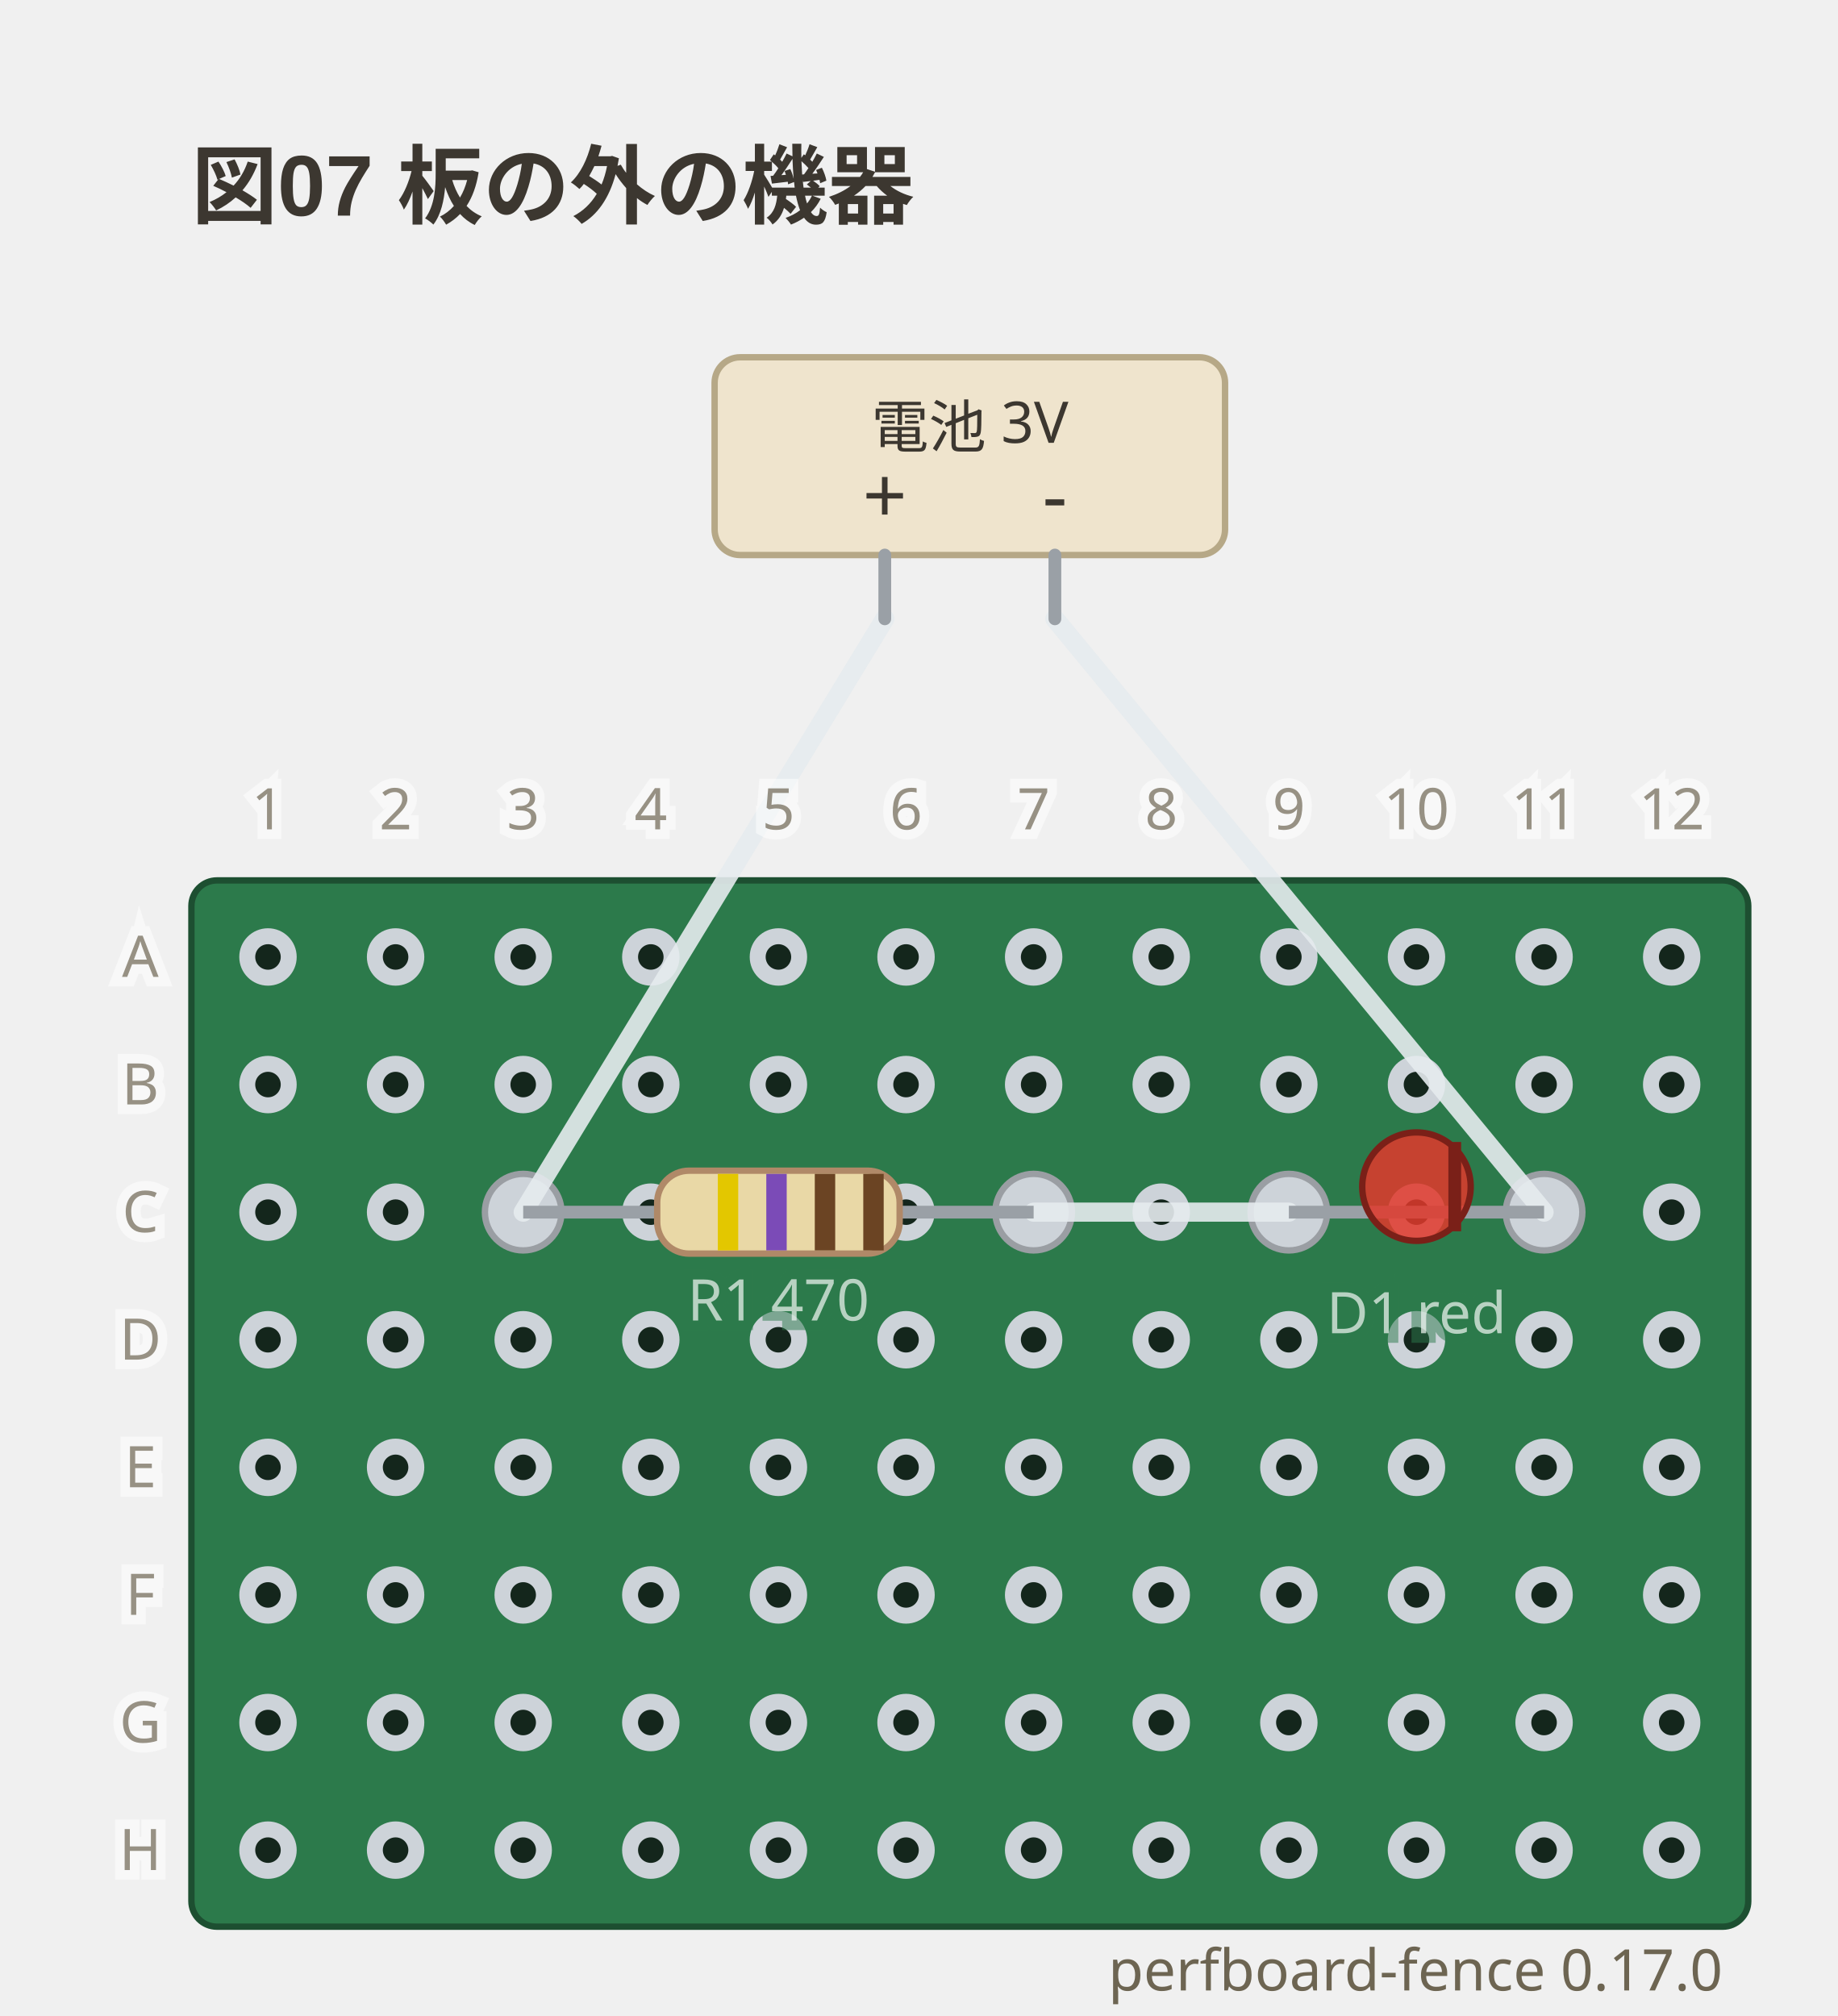
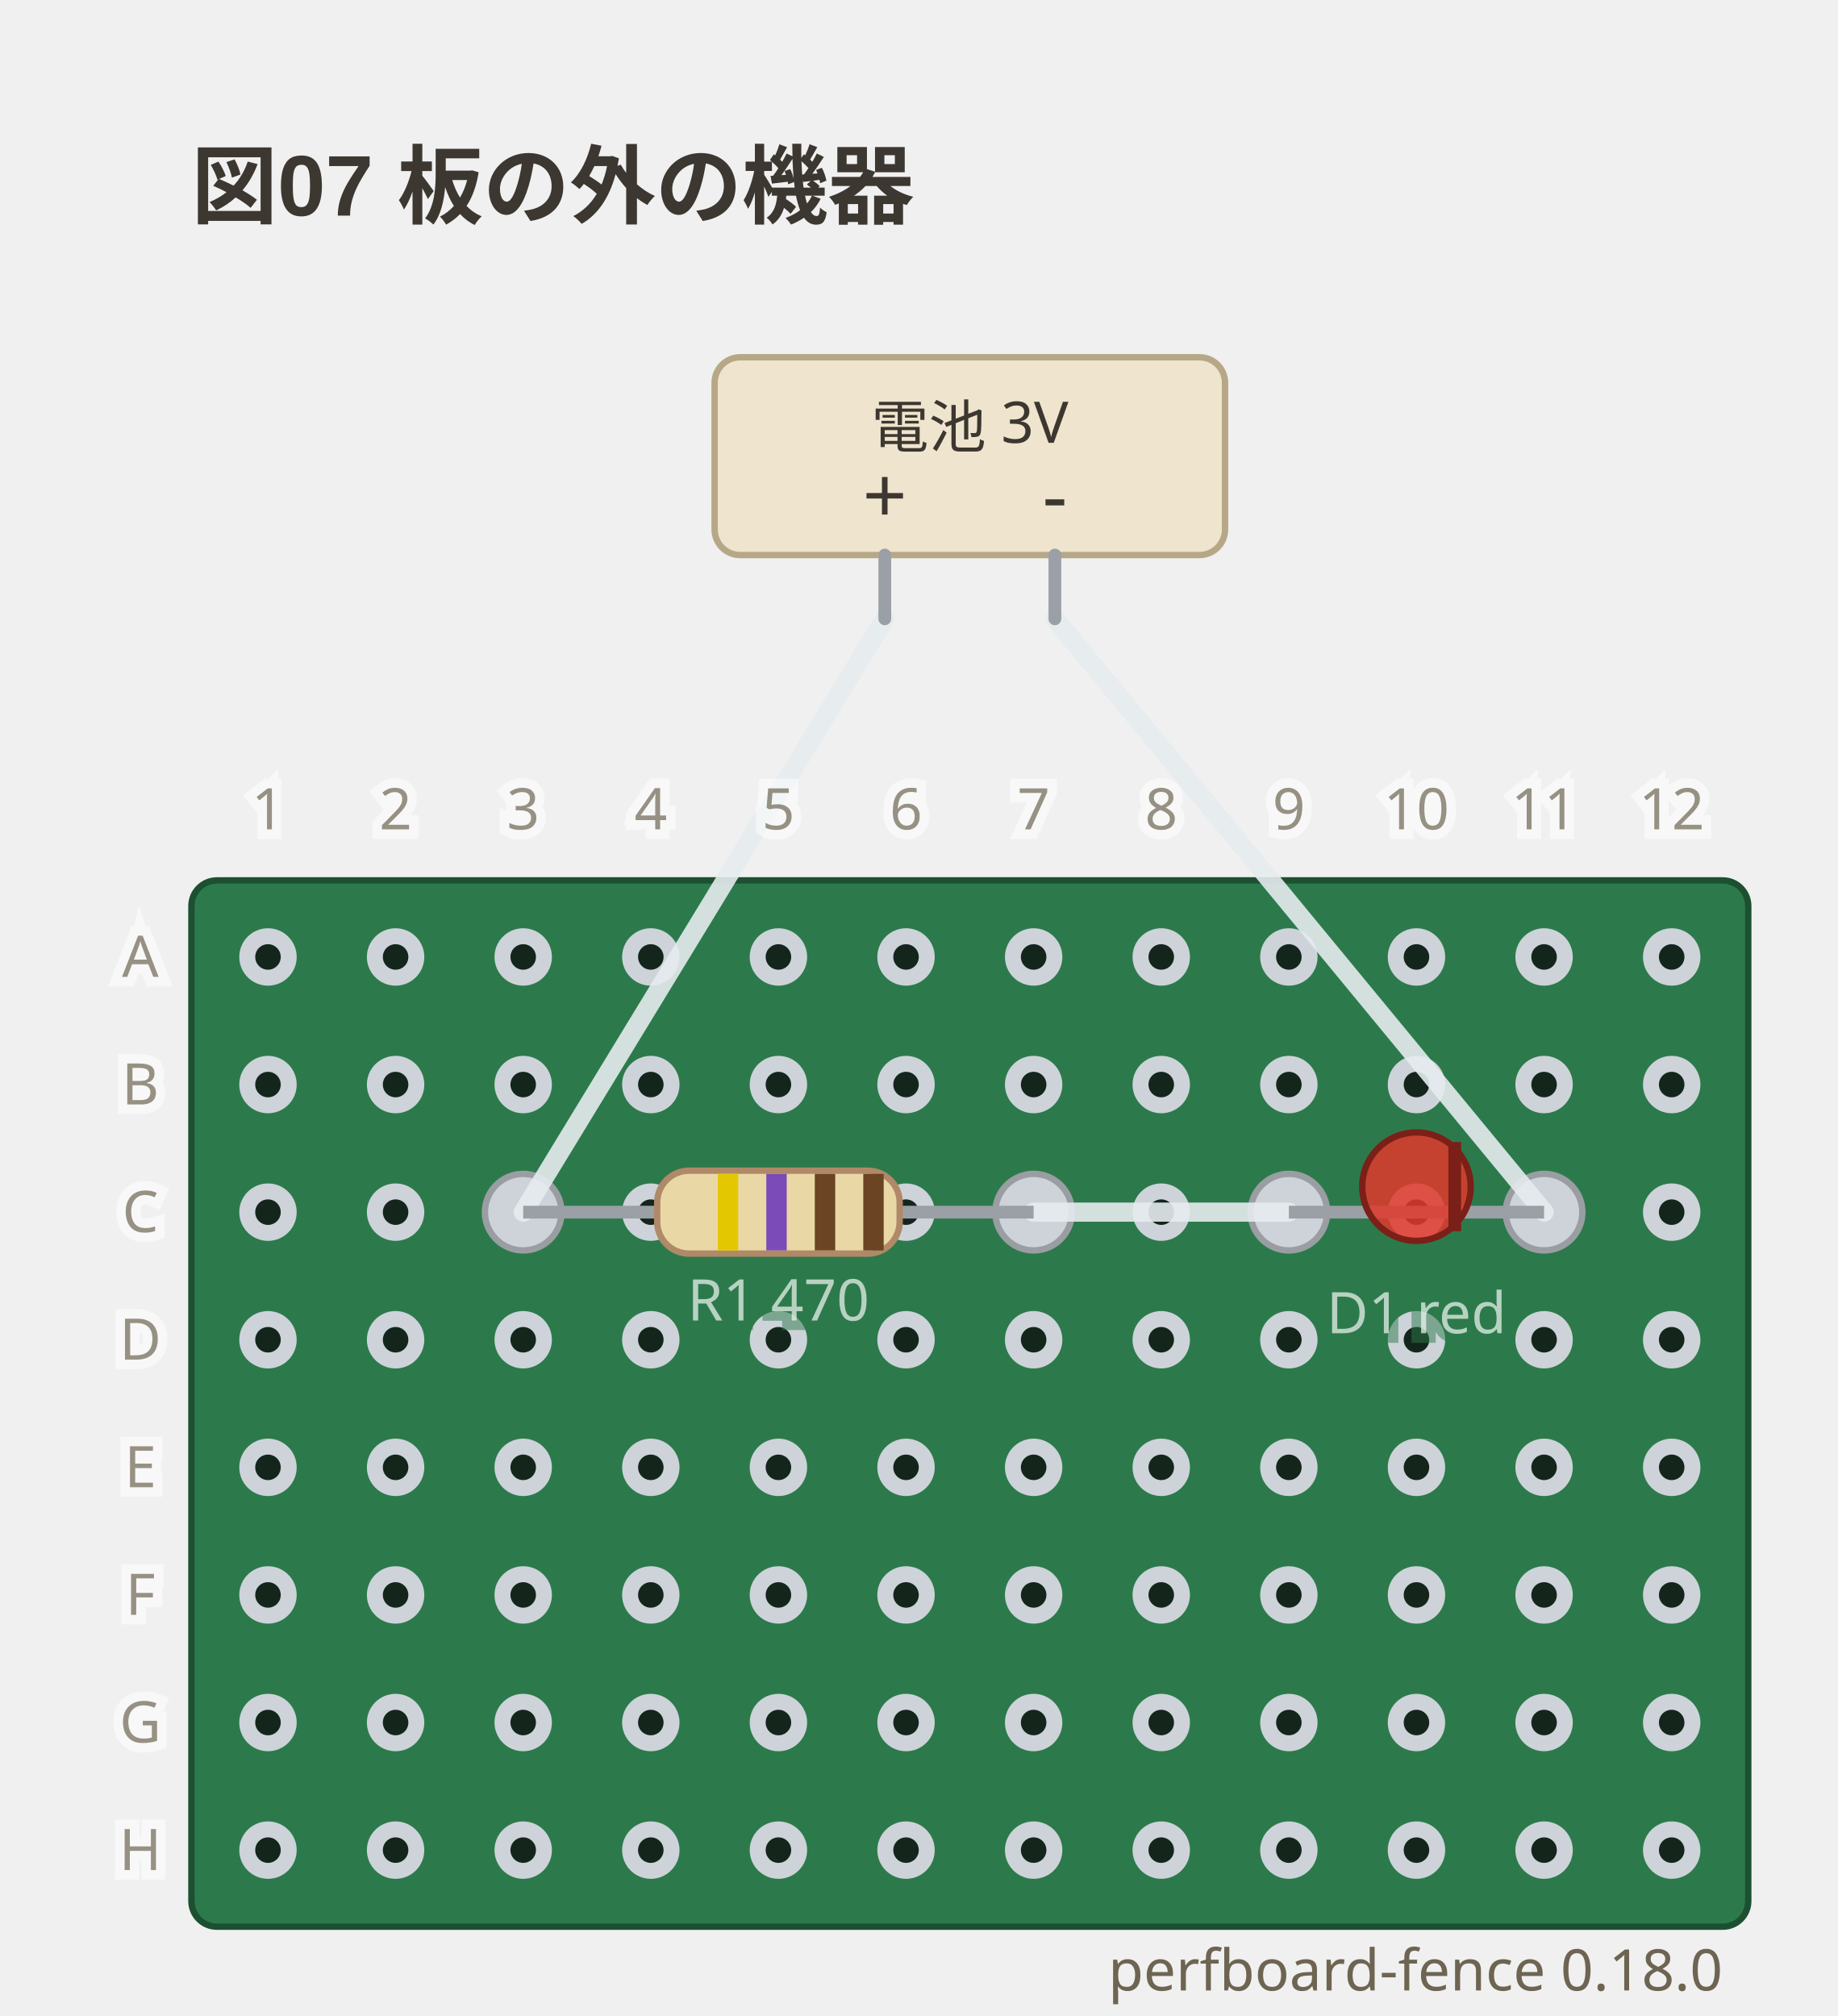
- <svg xmlns="http://www.w3.org/2000/svg" viewBox="0 0 288 316" width="288" height="316" data-perfboard-fence="0.17.0" role="img">
+ <svg xmlns="http://www.w3.org/2000/svg" viewBox="0 0 288 316" width="288" height="316" data-perfboard-fence="0.18.0" role="img">
  <text x="30" y="34" text-anchor="start" font-family="'Segoe UI', 'Helvetica Neue', Arial, 'Noto Sans', 'Hiragino Sans', 'Yu Gothic UI', 'Noto Sans CJK JP', sans-serif" fill="#3c3730" font-size="13.5" font-weight="600">図07 板の外の機器</text>
  <rect x="30" y="138" width="244" height="164" rx="4" fill="#2c7a4b" stroke="#1d4f31" stroke-width="1" />
  <circle cx="42" cy="150" r="3.25" fill="#14261c" stroke="#cdd3d9" stroke-width="2.5" />
  <circle cx="62" cy="150" r="3.25" fill="#14261c" stroke="#cdd3d9" stroke-width="2.5" />
  <circle cx="82" cy="150" r="3.25" fill="#14261c" stroke="#cdd3d9" stroke-width="2.5" />
  <circle cx="102" cy="150" r="3.25" fill="#14261c" stroke="#cdd3d9" stroke-width="2.5" />
  <circle cx="122" cy="150" r="3.25" fill="#14261c" stroke="#cdd3d9" stroke-width="2.5" />
  <circle cx="142" cy="150" r="3.25" fill="#14261c" stroke="#cdd3d9" stroke-width="2.5" />
  <circle cx="162" cy="150" r="3.25" fill="#14261c" stroke="#cdd3d9" stroke-width="2.5" />
  <circle cx="182" cy="150" r="3.25" fill="#14261c" stroke="#cdd3d9" stroke-width="2.5" />
  <circle cx="202" cy="150" r="3.25" fill="#14261c" stroke="#cdd3d9" stroke-width="2.5" />
  <circle cx="222" cy="150" r="3.25" fill="#14261c" stroke="#cdd3d9" stroke-width="2.5" />
  <circle cx="242" cy="150" r="3.25" fill="#14261c" stroke="#cdd3d9" stroke-width="2.5" />
  <circle cx="262" cy="150" r="3.25" fill="#14261c" stroke="#cdd3d9" stroke-width="2.5" />
  <circle cx="42" cy="170" r="3.25" fill="#14261c" stroke="#cdd3d9" stroke-width="2.5" />
  <circle cx="62" cy="170" r="3.25" fill="#14261c" stroke="#cdd3d9" stroke-width="2.5" />
  <circle cx="82" cy="170" r="3.25" fill="#14261c" stroke="#cdd3d9" stroke-width="2.5" />
  <circle cx="102" cy="170" r="3.25" fill="#14261c" stroke="#cdd3d9" stroke-width="2.5" />
  <circle cx="122" cy="170" r="3.25" fill="#14261c" stroke="#cdd3d9" stroke-width="2.5" />
  <circle cx="142" cy="170" r="3.25" fill="#14261c" stroke="#cdd3d9" stroke-width="2.5" />
  <circle cx="162" cy="170" r="3.25" fill="#14261c" stroke="#cdd3d9" stroke-width="2.5" />
  <circle cx="182" cy="170" r="3.25" fill="#14261c" stroke="#cdd3d9" stroke-width="2.5" />
  <circle cx="202" cy="170" r="3.25" fill="#14261c" stroke="#cdd3d9" stroke-width="2.5" />
  <circle cx="222" cy="170" r="3.25" fill="#14261c" stroke="#cdd3d9" stroke-width="2.5" />
  <circle cx="242" cy="170" r="3.25" fill="#14261c" stroke="#cdd3d9" stroke-width="2.5" />
  <circle cx="262" cy="170" r="3.25" fill="#14261c" stroke="#cdd3d9" stroke-width="2.5" />
  <circle cx="42" cy="190" r="3.25" fill="#14261c" stroke="#cdd3d9" stroke-width="2.5" />
  <circle cx="62" cy="190" r="3.25" fill="#14261c" stroke="#cdd3d9" stroke-width="2.5" />
  <circle cx="82" cy="190" r="3.25" fill="#14261c" stroke="#cdd3d9" stroke-width="2.5" />
  <circle cx="102" cy="190" r="3.25" fill="#14261c" stroke="#cdd3d9" stroke-width="2.5" />
  <circle cx="122" cy="190" r="3.25" fill="#14261c" stroke="#cdd3d9" stroke-width="2.5" />
  <circle cx="142" cy="190" r="3.25" fill="#14261c" stroke="#cdd3d9" stroke-width="2.5" />
  <circle cx="162" cy="190" r="3.25" fill="#14261c" stroke="#cdd3d9" stroke-width="2.5" />
  <circle cx="182" cy="190" r="3.25" fill="#14261c" stroke="#cdd3d9" stroke-width="2.5" />
  <circle cx="202" cy="190" r="3.25" fill="#14261c" stroke="#cdd3d9" stroke-width="2.5" />
  <circle cx="222" cy="190" r="3.25" fill="#14261c" stroke="#cdd3d9" stroke-width="2.5" />
  <circle cx="242" cy="190" r="3.25" fill="#14261c" stroke="#cdd3d9" stroke-width="2.5" />
  <circle cx="262" cy="190" r="3.25" fill="#14261c" stroke="#cdd3d9" stroke-width="2.5" />
  <circle cx="42" cy="210" r="3.25" fill="#14261c" stroke="#cdd3d9" stroke-width="2.5" />
  <circle cx="62" cy="210" r="3.25" fill="#14261c" stroke="#cdd3d9" stroke-width="2.5" />
  <circle cx="82" cy="210" r="3.25" fill="#14261c" stroke="#cdd3d9" stroke-width="2.5" />
  <circle cx="102" cy="210" r="3.25" fill="#14261c" stroke="#cdd3d9" stroke-width="2.5" />
  <circle cx="122" cy="210" r="3.25" fill="#14261c" stroke="#cdd3d9" stroke-width="2.5" />
  <circle cx="142" cy="210" r="3.25" fill="#14261c" stroke="#cdd3d9" stroke-width="2.5" />
  <circle cx="162" cy="210" r="3.25" fill="#14261c" stroke="#cdd3d9" stroke-width="2.5" />
  <circle cx="182" cy="210" r="3.25" fill="#14261c" stroke="#cdd3d9" stroke-width="2.5" />
  <circle cx="202" cy="210" r="3.25" fill="#14261c" stroke="#cdd3d9" stroke-width="2.5" />
  <circle cx="222" cy="210" r="3.25" fill="#14261c" stroke="#cdd3d9" stroke-width="2.5" />
  <circle cx="242" cy="210" r="3.25" fill="#14261c" stroke="#cdd3d9" stroke-width="2.5" />
  <circle cx="262" cy="210" r="3.25" fill="#14261c" stroke="#cdd3d9" stroke-width="2.5" />
  <circle cx="42" cy="230" r="3.25" fill="#14261c" stroke="#cdd3d9" stroke-width="2.5" />
  <circle cx="62" cy="230" r="3.25" fill="#14261c" stroke="#cdd3d9" stroke-width="2.5" />
  <circle cx="82" cy="230" r="3.25" fill="#14261c" stroke="#cdd3d9" stroke-width="2.5" />
  <circle cx="102" cy="230" r="3.25" fill="#14261c" stroke="#cdd3d9" stroke-width="2.5" />
  <circle cx="122" cy="230" r="3.25" fill="#14261c" stroke="#cdd3d9" stroke-width="2.5" />
  <circle cx="142" cy="230" r="3.25" fill="#14261c" stroke="#cdd3d9" stroke-width="2.5" />
  <circle cx="162" cy="230" r="3.25" fill="#14261c" stroke="#cdd3d9" stroke-width="2.5" />
  <circle cx="182" cy="230" r="3.25" fill="#14261c" stroke="#cdd3d9" stroke-width="2.5" />
  <circle cx="202" cy="230" r="3.25" fill="#14261c" stroke="#cdd3d9" stroke-width="2.5" />
  <circle cx="222" cy="230" r="3.25" fill="#14261c" stroke="#cdd3d9" stroke-width="2.5" />
  <circle cx="242" cy="230" r="3.25" fill="#14261c" stroke="#cdd3d9" stroke-width="2.5" />
  <circle cx="262" cy="230" r="3.25" fill="#14261c" stroke="#cdd3d9" stroke-width="2.5" />
  <circle cx="42" cy="250" r="3.25" fill="#14261c" stroke="#cdd3d9" stroke-width="2.5" />
  <circle cx="62" cy="250" r="3.25" fill="#14261c" stroke="#cdd3d9" stroke-width="2.5" />
  <circle cx="82" cy="250" r="3.25" fill="#14261c" stroke="#cdd3d9" stroke-width="2.5" />
  <circle cx="102" cy="250" r="3.25" fill="#14261c" stroke="#cdd3d9" stroke-width="2.5" />
  <circle cx="122" cy="250" r="3.25" fill="#14261c" stroke="#cdd3d9" stroke-width="2.5" />
  <circle cx="142" cy="250" r="3.25" fill="#14261c" stroke="#cdd3d9" stroke-width="2.5" />
  <circle cx="162" cy="250" r="3.25" fill="#14261c" stroke="#cdd3d9" stroke-width="2.5" />
  <circle cx="182" cy="250" r="3.25" fill="#14261c" stroke="#cdd3d9" stroke-width="2.5" />
  <circle cx="202" cy="250" r="3.25" fill="#14261c" stroke="#cdd3d9" stroke-width="2.5" />
  <circle cx="222" cy="250" r="3.25" fill="#14261c" stroke="#cdd3d9" stroke-width="2.5" />
  <circle cx="242" cy="250" r="3.25" fill="#14261c" stroke="#cdd3d9" stroke-width="2.5" />
  <circle cx="262" cy="250" r="3.25" fill="#14261c" stroke="#cdd3d9" stroke-width="2.5" />
  <circle cx="42" cy="270" r="3.25" fill="#14261c" stroke="#cdd3d9" stroke-width="2.5" />
  <circle cx="62" cy="270" r="3.25" fill="#14261c" stroke="#cdd3d9" stroke-width="2.5" />
  <circle cx="82" cy="270" r="3.25" fill="#14261c" stroke="#cdd3d9" stroke-width="2.5" />
  <circle cx="102" cy="270" r="3.25" fill="#14261c" stroke="#cdd3d9" stroke-width="2.5" />
  <circle cx="122" cy="270" r="3.25" fill="#14261c" stroke="#cdd3d9" stroke-width="2.5" />
  <circle cx="142" cy="270" r="3.25" fill="#14261c" stroke="#cdd3d9" stroke-width="2.5" />
  <circle cx="162" cy="270" r="3.25" fill="#14261c" stroke="#cdd3d9" stroke-width="2.5" />
  <circle cx="182" cy="270" r="3.25" fill="#14261c" stroke="#cdd3d9" stroke-width="2.5" />
  <circle cx="202" cy="270" r="3.25" fill="#14261c" stroke="#cdd3d9" stroke-width="2.5" />
  <circle cx="222" cy="270" r="3.25" fill="#14261c" stroke="#cdd3d9" stroke-width="2.5" />
  <circle cx="242" cy="270" r="3.25" fill="#14261c" stroke="#cdd3d9" stroke-width="2.5" />
  <circle cx="262" cy="270" r="3.25" fill="#14261c" stroke="#cdd3d9" stroke-width="2.5" />
  <circle cx="42" cy="290" r="3.25" fill="#14261c" stroke="#cdd3d9" stroke-width="2.5" />
  <circle cx="62" cy="290" r="3.25" fill="#14261c" stroke="#cdd3d9" stroke-width="2.5" />
  <circle cx="82" cy="290" r="3.25" fill="#14261c" stroke="#cdd3d9" stroke-width="2.5" />
  <circle cx="102" cy="290" r="3.25" fill="#14261c" stroke="#cdd3d9" stroke-width="2.5" />
  <circle cx="122" cy="290" r="3.25" fill="#14261c" stroke="#cdd3d9" stroke-width="2.5" />
  <circle cx="142" cy="290" r="3.25" fill="#14261c" stroke="#cdd3d9" stroke-width="2.5" />
  <circle cx="162" cy="290" r="3.25" fill="#14261c" stroke="#cdd3d9" stroke-width="2.5" />
  <circle cx="182" cy="290" r="3.25" fill="#14261c" stroke="#cdd3d9" stroke-width="2.5" />
  <circle cx="202" cy="290" r="3.25" fill="#14261c" stroke="#cdd3d9" stroke-width="2.5" />
  <circle cx="222" cy="290" r="3.25" fill="#14261c" stroke="#cdd3d9" stroke-width="2.5" />
  <circle cx="242" cy="290" r="3.25" fill="#14261c" stroke="#cdd3d9" stroke-width="2.5" />
  <circle cx="262" cy="290" r="3.25" fill="#14261c" stroke="#cdd3d9" stroke-width="2.5" />
  <circle cx="82" cy="190" r="6" fill="#cdd3d9" stroke="#9a9ea3" stroke-width="1" />
  <circle cx="162" cy="190" r="6" fill="#cdd3d9" stroke="#9a9ea3" stroke-width="1" />
  <circle cx="202" cy="190" r="6" fill="#cdd3d9" stroke="#9a9ea3" stroke-width="1" />
  <circle cx="242" cy="190" r="6" fill="#cdd3d9" stroke="#9a9ea3" stroke-width="1" />
  <line x1="162" y1="190" x2="202" y2="190" stroke="#e6ebef" stroke-width="3" stroke-linecap="round" stroke-opacity="0.9" />
  <line x1="138.67" y1="97" x2="82" y2="190" stroke="#e6ebef" stroke-width="3" stroke-linecap="round" stroke-opacity="0.9" />
  <line x1="165.33" y1="97" x2="242" y2="190" stroke="#e6ebef" stroke-width="3" stroke-linecap="round" stroke-opacity="0.9" />
  <rect x="112" y="56" width="80" height="31" rx="4" fill="#efe4cd" stroke="#b6a887" stroke-width="1" />
  <line x1="138.67" y1="87" x2="138.67" y2="97" stroke="#9aa0a6" stroke-width="2" stroke-linecap="round" />
  <text x="138.67" y="82" text-anchor="middle" font-family="ui-sans-serif, system-ui, sans-serif" fill="#3c3730" font-size="12.15">+</text>
  <line x1="165.33" y1="87" x2="165.33" y2="97" stroke="#9aa0a6" stroke-width="2" stroke-linecap="round" />
  <text x="165.33" y="82" text-anchor="middle" font-family="ui-sans-serif, system-ui, sans-serif" fill="#3c3730" font-size="12.15">-</text>
  <text x="152" y="67" text-anchor="middle" font-family="ui-sans-serif, system-ui, sans-serif" fill="#3c3730" font-size="9" dominant-baseline="middle">電池 3V</text>
  <line x1="82" y1="190" x2="162" y2="190" stroke="#9aa0a6" stroke-width="2" />
  <g transform="translate(122 190) rotate(0)">
    <rect x="-19" y="-6.5" width="38" height="13" rx="5" fill="#e9d8a6" stroke="#b08968" />
    <rect x="-9.5" y="-6" width="3.2" height="12" fill="#e3c700" />
    <rect x="-1.9" y="-6" width="3.2" height="12" fill="#7b4bb7" />
    <rect x="5.7" y="-6" width="3.2" height="12" fill="#6b4423" />
    <rect x="13.3" y="-6" width="3.2" height="12" fill="#6b4423" />
  </g>
  <text x="122" y="206.98" text-anchor="middle" font-family="ui-sans-serif, system-ui, sans-serif" stroke="#2c7a4b" stroke-width="3" fill="#2c7a4b" font-size="9" opacity="0.5" aria-hidden="true">R1 470</text>
  <text x="122" y="206.98" text-anchor="middle" font-family="ui-sans-serif, system-ui, sans-serif" fill="#f4f8f5" font-size="9" opacity="0.7">R1 470</text>
  <line x1="202" y1="190" x2="242" y2="190" stroke="#9aa0a6" stroke-width="2" />
  <g transform="translate(222 190) rotate(0)">
    <circle cx="0" cy="-4" r="8.5" fill="#e0392c" fill-opacity="0.85" stroke="#7a2018" />
    <line x1="6" y1="-11" x2="6" y2="3" stroke="#7a2018" stroke-width="2" />
  </g>
  <text x="222" y="208.98" text-anchor="middle" font-family="ui-sans-serif, system-ui, sans-serif" stroke="#2c7a4b" stroke-width="3" fill="#2c7a4b" font-size="9" opacity="0.5" aria-hidden="true">D1 red</text>
  <text x="222" y="208.98" text-anchor="middle" font-family="ui-sans-serif, system-ui, sans-serif" fill="#f4f8f5" font-size="9" opacity="0.7">D1 red</text>
  <text x="22" y="150" text-anchor="middle" font-family="ui-sans-serif, system-ui, sans-serif" stroke="#ffffff" stroke-width="3" fill="#ffffff" font-size="9" dominant-baseline="middle" opacity="0.5" aria-hidden="true">A</text>
  <text x="22" y="150" text-anchor="middle" font-family="ui-sans-serif, system-ui, sans-serif" fill="#6d6552" font-size="9" dominant-baseline="middle" opacity="0.7">A</text>
  <text x="22" y="170" text-anchor="middle" font-family="ui-sans-serif, system-ui, sans-serif" stroke="#ffffff" stroke-width="3" fill="#ffffff" font-size="9" dominant-baseline="middle" opacity="0.5" aria-hidden="true">B</text>
  <text x="22" y="170" text-anchor="middle" font-family="ui-sans-serif, system-ui, sans-serif" fill="#6d6552" font-size="9" dominant-baseline="middle" opacity="0.7">B</text>
  <text x="22" y="190" text-anchor="middle" font-family="ui-sans-serif, system-ui, sans-serif" stroke="#ffffff" stroke-width="3" fill="#ffffff" font-size="9" dominant-baseline="middle" opacity="0.5" aria-hidden="true">C</text>
  <text x="22" y="190" text-anchor="middle" font-family="ui-sans-serif, system-ui, sans-serif" fill="#6d6552" font-size="9" dominant-baseline="middle" opacity="0.7">C</text>
  <text x="22" y="210" text-anchor="middle" font-family="ui-sans-serif, system-ui, sans-serif" stroke="#ffffff" stroke-width="3" fill="#ffffff" font-size="9" dominant-baseline="middle" opacity="0.5" aria-hidden="true">D</text>
  <text x="22" y="210" text-anchor="middle" font-family="ui-sans-serif, system-ui, sans-serif" fill="#6d6552" font-size="9" dominant-baseline="middle" opacity="0.7">D</text>
  <text x="22" y="230" text-anchor="middle" font-family="ui-sans-serif, system-ui, sans-serif" stroke="#ffffff" stroke-width="3" fill="#ffffff" font-size="9" dominant-baseline="middle" opacity="0.5" aria-hidden="true">E</text>
  <text x="22" y="230" text-anchor="middle" font-family="ui-sans-serif, system-ui, sans-serif" fill="#6d6552" font-size="9" dominant-baseline="middle" opacity="0.7">E</text>
  <text x="22" y="250" text-anchor="middle" font-family="ui-sans-serif, system-ui, sans-serif" stroke="#ffffff" stroke-width="3" fill="#ffffff" font-size="9" dominant-baseline="middle" opacity="0.5" aria-hidden="true">F</text>
  <text x="22" y="250" text-anchor="middle" font-family="ui-sans-serif, system-ui, sans-serif" fill="#6d6552" font-size="9" dominant-baseline="middle" opacity="0.7">F</text>
  <text x="22" y="270" text-anchor="middle" font-family="ui-sans-serif, system-ui, sans-serif" stroke="#ffffff" stroke-width="3" fill="#ffffff" font-size="9" dominant-baseline="middle" opacity="0.5" aria-hidden="true">G</text>
  <text x="22" y="270" text-anchor="middle" font-family="ui-sans-serif, system-ui, sans-serif" fill="#6d6552" font-size="9" dominant-baseline="middle" opacity="0.7">G</text>
  <text x="22" y="290" text-anchor="middle" font-family="ui-sans-serif, system-ui, sans-serif" stroke="#ffffff" stroke-width="3" fill="#ffffff" font-size="9" dominant-baseline="middle" opacity="0.5" aria-hidden="true">H</text>
  <text x="22" y="290" text-anchor="middle" font-family="ui-sans-serif, system-ui, sans-serif" fill="#6d6552" font-size="9" dominant-baseline="middle" opacity="0.7">H</text>
  <text x="42" y="130" text-anchor="middle" font-family="ui-sans-serif, system-ui, sans-serif" stroke="#ffffff" stroke-width="3" fill="#ffffff" font-size="9" opacity="0.5" aria-hidden="true">1</text>
  <text x="42" y="130" text-anchor="middle" font-family="ui-sans-serif, system-ui, sans-serif" fill="#6d6552" font-size="9" opacity="0.7">1</text>
  <text x="62" y="130" text-anchor="middle" font-family="ui-sans-serif, system-ui, sans-serif" stroke="#ffffff" stroke-width="3" fill="#ffffff" font-size="9" opacity="0.5" aria-hidden="true">2</text>
  <text x="62" y="130" text-anchor="middle" font-family="ui-sans-serif, system-ui, sans-serif" fill="#6d6552" font-size="9" opacity="0.7">2</text>
  <text x="82" y="130" text-anchor="middle" font-family="ui-sans-serif, system-ui, sans-serif" stroke="#ffffff" stroke-width="3" fill="#ffffff" font-size="9" opacity="0.5" aria-hidden="true">3</text>
  <text x="82" y="130" text-anchor="middle" font-family="ui-sans-serif, system-ui, sans-serif" fill="#6d6552" font-size="9" opacity="0.7">3</text>
  <text x="102" y="130" text-anchor="middle" font-family="ui-sans-serif, system-ui, sans-serif" stroke="#ffffff" stroke-width="3" fill="#ffffff" font-size="9" opacity="0.5" aria-hidden="true">4</text>
  <text x="102" y="130" text-anchor="middle" font-family="ui-sans-serif, system-ui, sans-serif" fill="#6d6552" font-size="9" opacity="0.7">4</text>
  <text x="122" y="130" text-anchor="middle" font-family="ui-sans-serif, system-ui, sans-serif" stroke="#ffffff" stroke-width="3" fill="#ffffff" font-size="9" opacity="0.5" aria-hidden="true">5</text>
  <text x="122" y="130" text-anchor="middle" font-family="ui-sans-serif, system-ui, sans-serif" fill="#6d6552" font-size="9" opacity="0.7">5</text>
  <text x="142" y="130" text-anchor="middle" font-family="ui-sans-serif, system-ui, sans-serif" stroke="#ffffff" stroke-width="3" fill="#ffffff" font-size="9" opacity="0.5" aria-hidden="true">6</text>
  <text x="142" y="130" text-anchor="middle" font-family="ui-sans-serif, system-ui, sans-serif" fill="#6d6552" font-size="9" opacity="0.7">6</text>
  <text x="162" y="130" text-anchor="middle" font-family="ui-sans-serif, system-ui, sans-serif" stroke="#ffffff" stroke-width="3" fill="#ffffff" font-size="9" opacity="0.5" aria-hidden="true">7</text>
  <text x="162" y="130" text-anchor="middle" font-family="ui-sans-serif, system-ui, sans-serif" fill="#6d6552" font-size="9" opacity="0.7">7</text>
  <text x="182" y="130" text-anchor="middle" font-family="ui-sans-serif, system-ui, sans-serif" stroke="#ffffff" stroke-width="3" fill="#ffffff" font-size="9" opacity="0.5" aria-hidden="true">8</text>
  <text x="182" y="130" text-anchor="middle" font-family="ui-sans-serif, system-ui, sans-serif" fill="#6d6552" font-size="9" opacity="0.7">8</text>
  <text x="202" y="130" text-anchor="middle" font-family="ui-sans-serif, system-ui, sans-serif" stroke="#ffffff" stroke-width="3" fill="#ffffff" font-size="9" opacity="0.5" aria-hidden="true">9</text>
  <text x="202" y="130" text-anchor="middle" font-family="ui-sans-serif, system-ui, sans-serif" fill="#6d6552" font-size="9" opacity="0.7">9</text>
  <text x="222" y="130" text-anchor="middle" font-family="ui-sans-serif, system-ui, sans-serif" stroke="#ffffff" stroke-width="3" fill="#ffffff" font-size="9" opacity="0.5" aria-hidden="true">10</text>
  <text x="222" y="130" text-anchor="middle" font-family="ui-sans-serif, system-ui, sans-serif" fill="#6d6552" font-size="9" opacity="0.7">10</text>
  <text x="242" y="130" text-anchor="middle" font-family="ui-sans-serif, system-ui, sans-serif" stroke="#ffffff" stroke-width="3" fill="#ffffff" font-size="9" opacity="0.5" aria-hidden="true">11</text>
  <text x="242" y="130" text-anchor="middle" font-family="ui-sans-serif, system-ui, sans-serif" fill="#6d6552" font-size="9" opacity="0.7">11</text>
  <text x="262" y="130" text-anchor="middle" font-family="ui-sans-serif, system-ui, sans-serif" stroke="#ffffff" stroke-width="3" fill="#ffffff" font-size="9" opacity="0.5" aria-hidden="true">12</text>
  <text x="262" y="130" text-anchor="middle" font-family="ui-sans-serif, system-ui, sans-serif" fill="#6d6552" font-size="9" opacity="0.7">12</text>
-   <text x="270" y="312" text-anchor="end" font-family="ui-sans-serif, system-ui, sans-serif" fill="#6d6552" font-size="9">perfboard-fence 0.17.0</text>
+   <text x="270" y="312" text-anchor="end" font-family="ui-sans-serif, system-ui, sans-serif" fill="#6d6552" font-size="9">perfboard-fence 0.18.0</text>
</svg>
